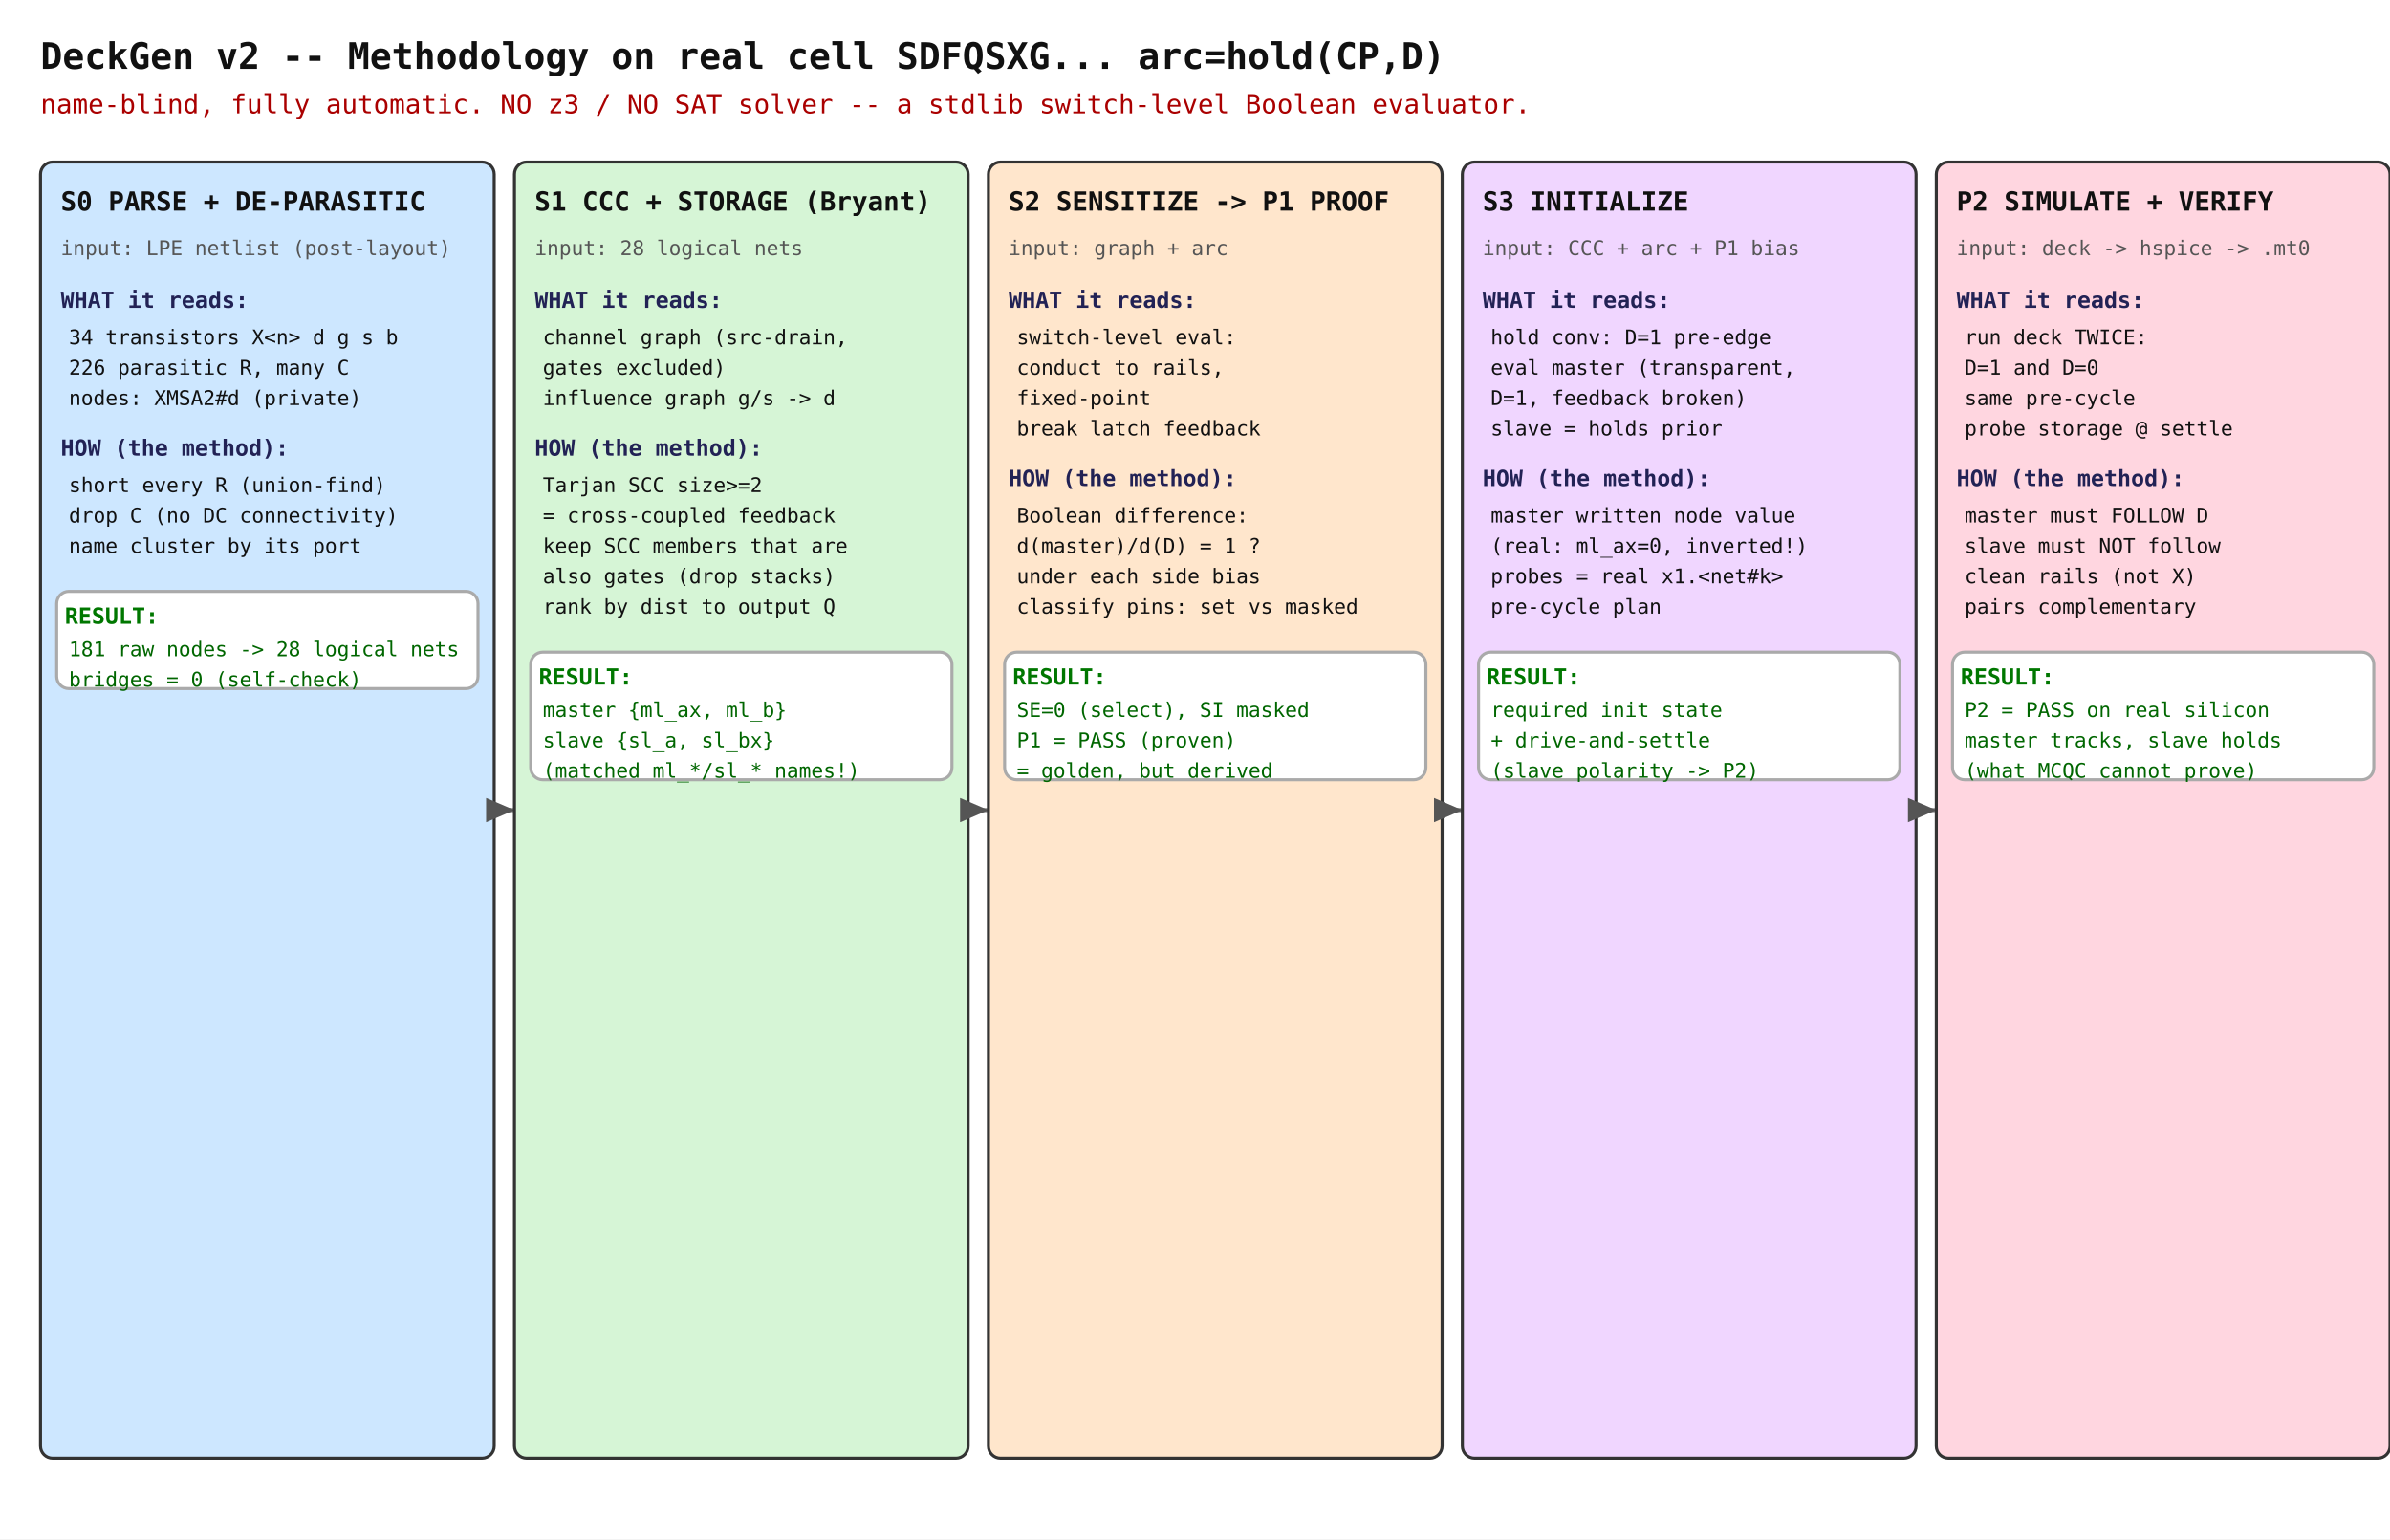
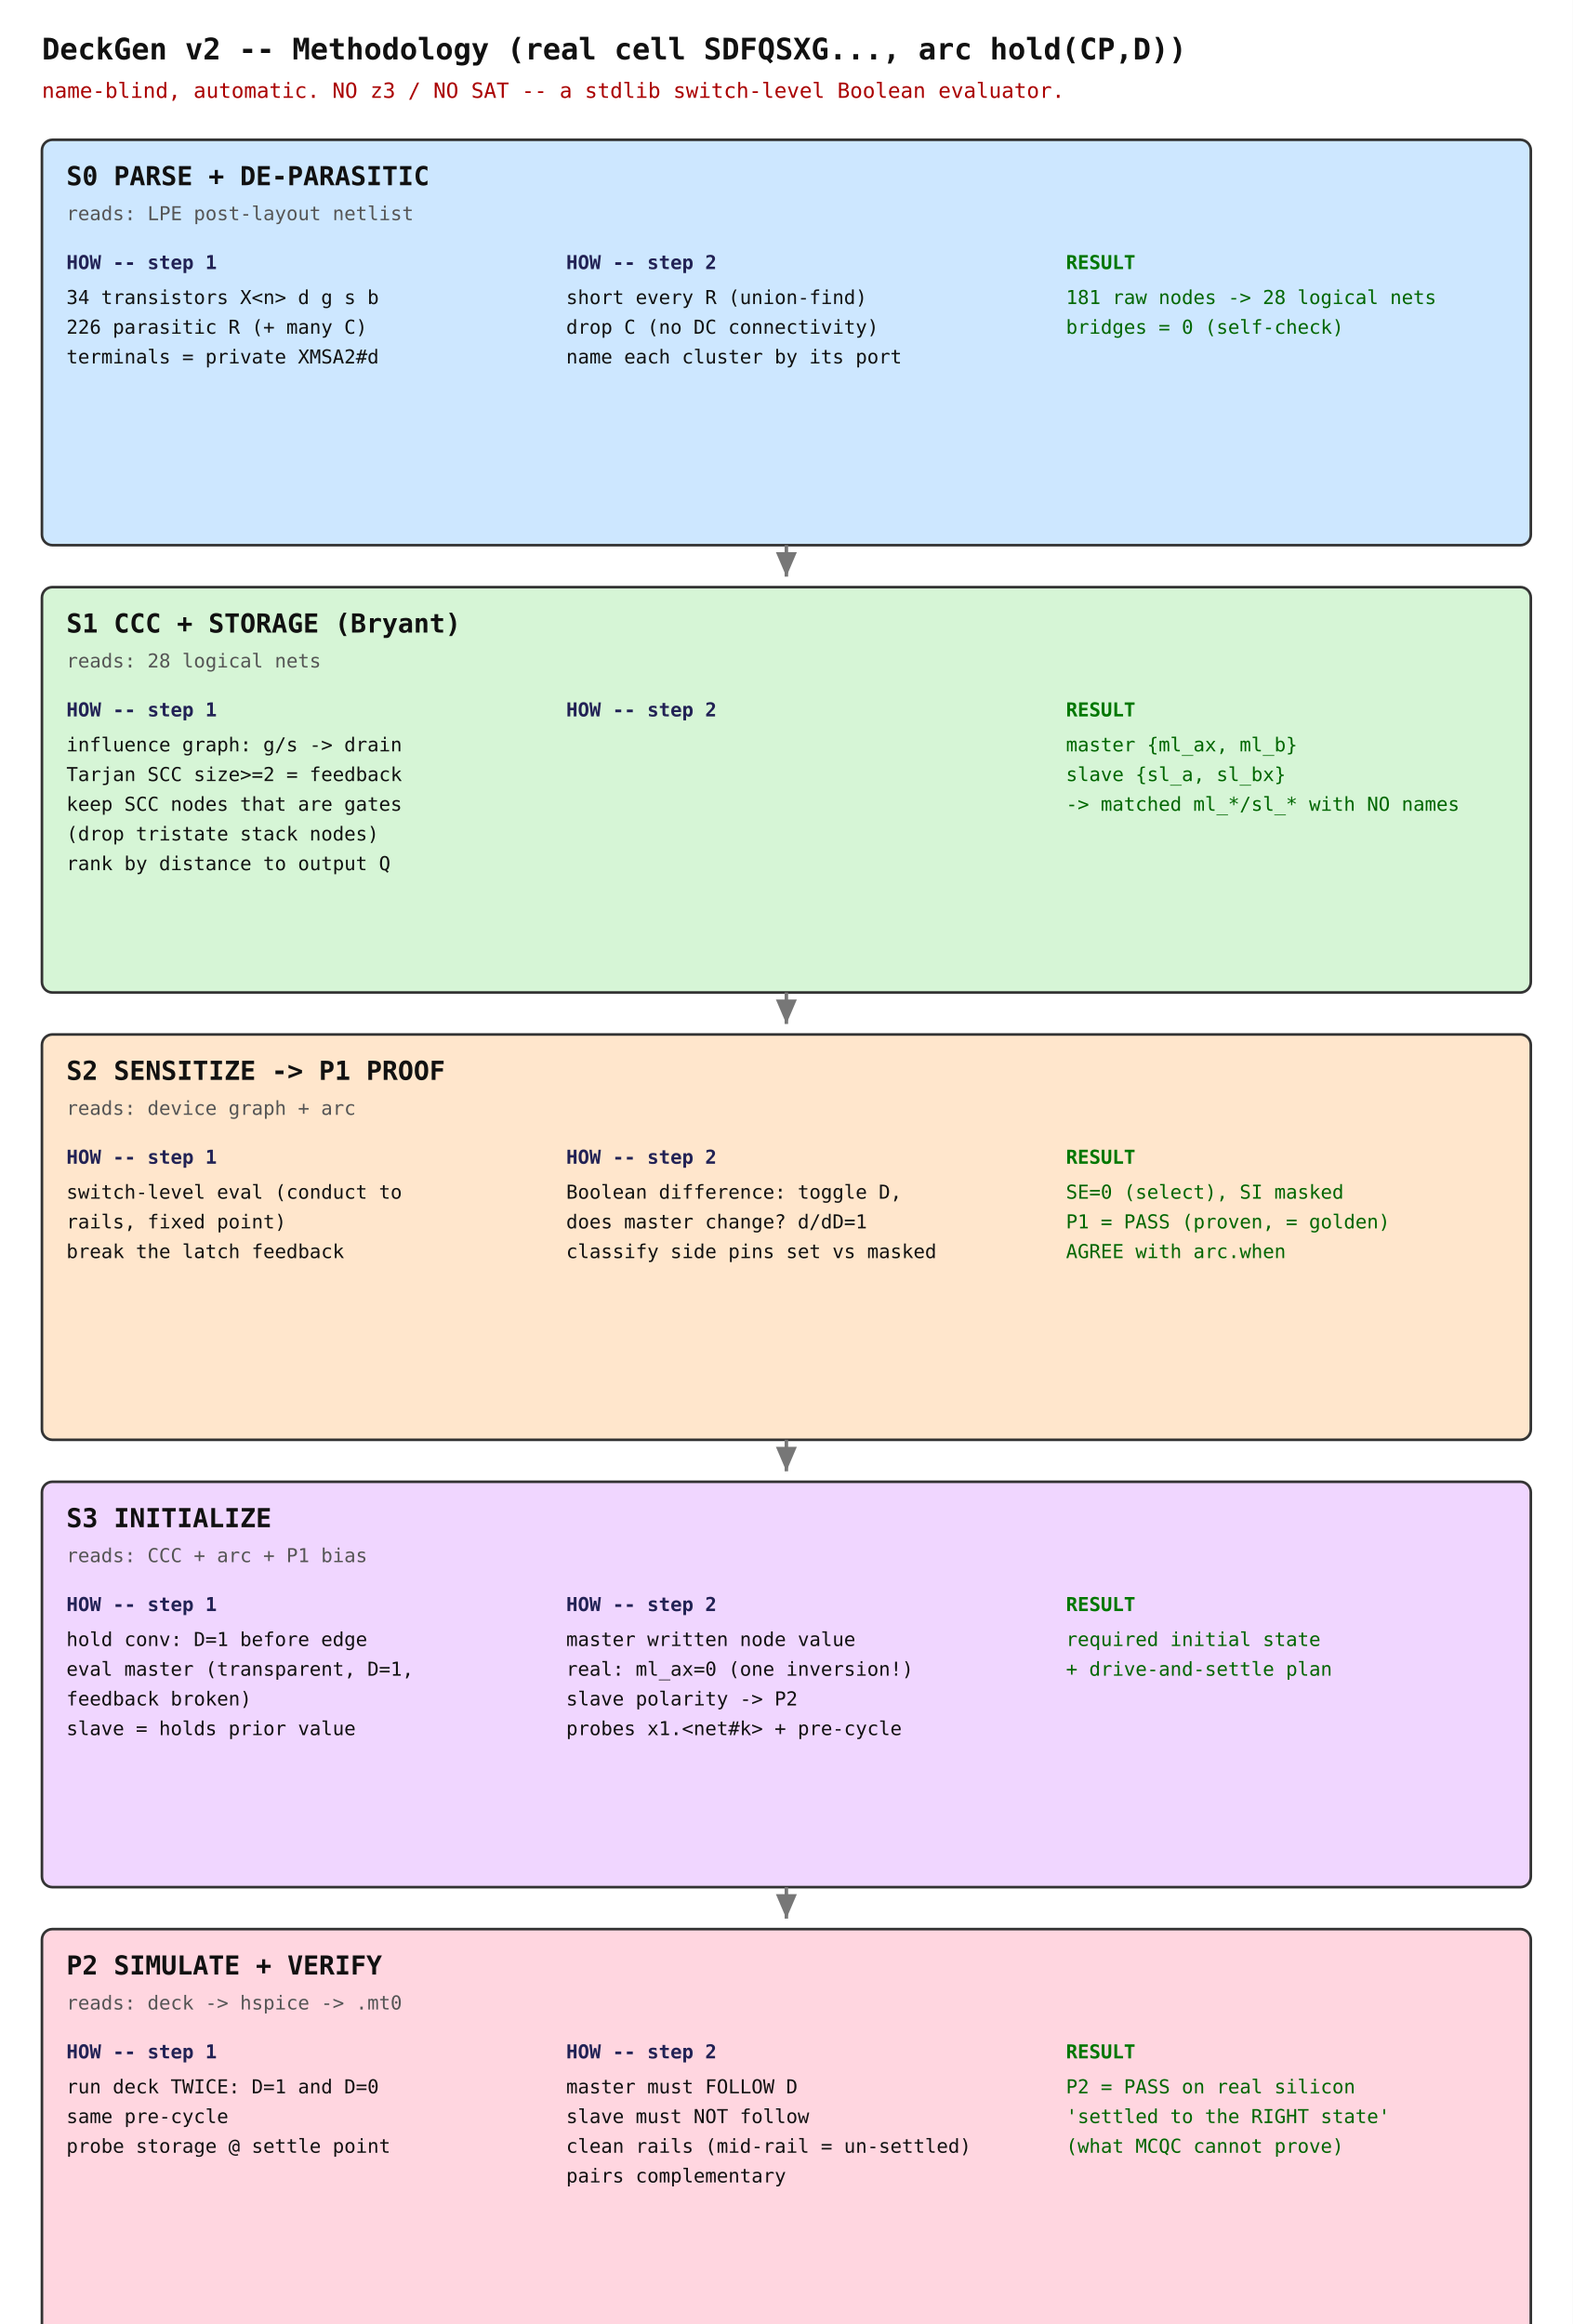
- <svg xmlns="http://www.w3.org/2000/svg" width="1180" height="760">
+ <svg xmlns="http://www.w3.org/2000/svg" width="900" height="1330">
  <defs>
-     <marker id="ar" markerWidth="9" markerHeight="9" refX="7" refY="3" orient="auto">
-       <path d="M0,0 L7,3 L0,6 Z" fill="#555" />
+     <marker id="ar" markerWidth="10" markerHeight="10" refX="7" refY="3" orient="auto">
+       <path d="M0,0 L7,3 L0,6 Z" fill="#777" />
    </marker>
  </defs>
-   <rect width="1180" height="760" fill="white" />
-   <text x="20" y="34" font-family="monospace" font-size="18" text-anchor="start" fill="#111" font-weight="bold">DeckGen v2 -- Methodology on real cell SDFQSXG... arc=hold(CP,D)</text>
-   <text x="20" y="56" font-family="monospace" font-size="13" text-anchor="start" fill="#a00" font-weight="normal">name-blind, fully automatic.  NO z3 / NO SAT solver -- a stdlib switch-level Boolean evaluator.</text>
-   <rect x="20" y="80" width="224" height="640" rx="6" fill="#cde7ff" stroke="#333" stroke-width="1.5" />
-   <text x="30" y="104" font-family="monospace" font-size="13" text-anchor="start" fill="#111" font-weight="bold">S0  PARSE + DE-PARASITIC</text>
-   <text x="30" y="126" font-family="monospace" font-size="10" text-anchor="start" fill="#555" font-weight="normal">input: LPE netlist (post-layout)</text>
-   <text x="30" y="152" font-family="monospace" font-size="11" text-anchor="start" fill="#225" font-weight="bold">WHAT it reads:</text>
-   <text x="34" y="170" font-family="monospace" font-size="10" text-anchor="start" fill="#111" font-weight="normal">34 transistors X&lt;n&gt; d g s b</text>
-   <text x="34" y="185" font-family="monospace" font-size="10" text-anchor="start" fill="#111" font-weight="normal">226 parasitic R, many C</text>
-   <text x="34" y="200" font-family="monospace" font-size="10" text-anchor="start" fill="#111" font-weight="normal">nodes: XMSA2#d (private)</text>
-   <text x="30" y="225" font-family="monospace" font-size="11" text-anchor="start" fill="#225" font-weight="bold">HOW (the method):</text>
-   <text x="34" y="243" font-family="monospace" font-size="10" text-anchor="start" fill="#111" font-weight="normal">short every R (union-find)</text>
-   <text x="34" y="258" font-family="monospace" font-size="10" text-anchor="start" fill="#111" font-weight="normal">drop C (no DC connectivity)</text>
-   <text x="34" y="273" font-family="monospace" font-size="10" text-anchor="start" fill="#111" font-weight="normal">name cluster by its port</text>
-   <rect x="28" y="292" width="208" height="48" rx="6" fill="#ffffff" stroke="#aaa" stroke-width="1.5" />
-   <text x="32" y="308" font-family="monospace" font-size="11" text-anchor="start" fill="#070" font-weight="bold">RESULT:</text>
-   <text x="34" y="324" font-family="monospace" font-size="10" text-anchor="start" fill="#060" font-weight="normal">181 raw nodes -&gt; 28 logical nets</text>
-   <text x="34" y="339" font-family="monospace" font-size="10" text-anchor="start" fill="#060" font-weight="normal">bridges = 0  (self-check)</text>
-   <line x1="244" y1="400" x2="254" y2="400" stroke="#777" stroke-width="2" marker-end="url(#ar)" />
-   <rect x="254" y="80" width="224" height="640" rx="6" fill="#d6f5d6" stroke="#333" stroke-width="1.5" />
-   <text x="264" y="104" font-family="monospace" font-size="13" text-anchor="start" fill="#111" font-weight="bold">S1  CCC + STORAGE (Bryant)</text>
-   <text x="264" y="126" font-family="monospace" font-size="10" text-anchor="start" fill="#555" font-weight="normal">input: 28 logical nets</text>
-   <text x="264" y="152" font-family="monospace" font-size="11" text-anchor="start" fill="#225" font-weight="bold">WHAT it reads:</text>
-   <text x="268" y="170" font-family="monospace" font-size="10" text-anchor="start" fill="#111" font-weight="normal">channel graph (src-drain,</text>
-   <text x="268" y="185" font-family="monospace" font-size="10" text-anchor="start" fill="#111" font-weight="normal">   gates excluded)</text>
-   <text x="268" y="200" font-family="monospace" font-size="10" text-anchor="start" fill="#111" font-weight="normal">influence graph g/s -&gt; d</text>
-   <text x="264" y="225" font-family="monospace" font-size="11" text-anchor="start" fill="#225" font-weight="bold">HOW (the method):</text>
-   <text x="268" y="243" font-family="monospace" font-size="10" text-anchor="start" fill="#111" font-weight="normal">Tarjan SCC size&gt;=2</text>
-   <text x="268" y="258" font-family="monospace" font-size="10" text-anchor="start" fill="#111" font-weight="normal">   = cross-coupled feedback</text>
-   <text x="268" y="273" font-family="monospace" font-size="10" text-anchor="start" fill="#111" font-weight="normal">keep SCC members that are</text>
-   <text x="268" y="288" font-family="monospace" font-size="10" text-anchor="start" fill="#111" font-weight="normal">   also gates (drop stacks)</text>
-   <text x="268" y="303" font-family="monospace" font-size="10" text-anchor="start" fill="#111" font-weight="normal">rank by dist to output Q</text>
-   <rect x="262" y="322" width="208" height="63" rx="6" fill="#ffffff" stroke="#aaa" stroke-width="1.5" />
-   <text x="266" y="338" font-family="monospace" font-size="11" text-anchor="start" fill="#070" font-weight="bold">RESULT:</text>
-   <text x="268" y="354" font-family="monospace" font-size="10" text-anchor="start" fill="#060" font-weight="normal">master {ml_ax, ml_b}</text>
-   <text x="268" y="369" font-family="monospace" font-size="10" text-anchor="start" fill="#060" font-weight="normal">slave  {sl_a, sl_bx}</text>
-   <text x="268" y="384" font-family="monospace" font-size="10" text-anchor="start" fill="#060" font-weight="normal">(matched ml_*/sl_* names!)</text>
-   <line x1="478" y1="400" x2="488" y2="400" stroke="#777" stroke-width="2" marker-end="url(#ar)" />
-   <rect x="488" y="80" width="224" height="640" rx="6" fill="#ffe6cc" stroke="#333" stroke-width="1.5" />
-   <text x="498" y="104" font-family="monospace" font-size="13" text-anchor="start" fill="#111" font-weight="bold">S2  SENSITIZE -&gt; P1 PROOF</text>
-   <text x="498" y="126" font-family="monospace" font-size="10" text-anchor="start" fill="#555" font-weight="normal">input: graph + arc</text>
-   <text x="498" y="152" font-family="monospace" font-size="11" text-anchor="start" fill="#225" font-weight="bold">WHAT it reads:</text>
-   <text x="502" y="170" font-family="monospace" font-size="10" text-anchor="start" fill="#111" font-weight="normal">switch-level eval:</text>
-   <text x="502" y="185" font-family="monospace" font-size="10" text-anchor="start" fill="#111" font-weight="normal">   conduct to rails,</text>
-   <text x="502" y="200" font-family="monospace" font-size="10" text-anchor="start" fill="#111" font-weight="normal">   fixed-point</text>
-   <text x="502" y="215" font-family="monospace" font-size="10" text-anchor="start" fill="#111" font-weight="normal">break latch feedback</text>
-   <text x="498" y="240" font-family="monospace" font-size="11" text-anchor="start" fill="#225" font-weight="bold">HOW (the method):</text>
-   <text x="502" y="258" font-family="monospace" font-size="10" text-anchor="start" fill="#111" font-weight="normal">Boolean difference:</text>
-   <text x="502" y="273" font-family="monospace" font-size="10" text-anchor="start" fill="#111" font-weight="normal">   d(master)/d(D) = 1 ?</text>
-   <text x="502" y="288" font-family="monospace" font-size="10" text-anchor="start" fill="#111" font-weight="normal">   under each side bias</text>
-   <text x="502" y="303" font-family="monospace" font-size="10" text-anchor="start" fill="#111" font-weight="normal">classify pins: set vs masked</text>
-   <rect x="496" y="322" width="208" height="63" rx="6" fill="#ffffff" stroke="#aaa" stroke-width="1.5" />
-   <text x="500" y="338" font-family="monospace" font-size="11" text-anchor="start" fill="#070" font-weight="bold">RESULT:</text>
-   <text x="502" y="354" font-family="monospace" font-size="10" text-anchor="start" fill="#060" font-weight="normal">SE=0 (select), SI masked</text>
-   <text x="502" y="369" font-family="monospace" font-size="10" text-anchor="start" fill="#060" font-weight="normal">P1 = PASS (proven)</text>
-   <text x="502" y="384" font-family="monospace" font-size="10" text-anchor="start" fill="#060" font-weight="normal">= golden, but derived</text>
-   <line x1="712" y1="400" x2="722" y2="400" stroke="#777" stroke-width="2" marker-end="url(#ar)" />
-   <rect x="722" y="80" width="224" height="640" rx="6" fill="#f0d6ff" stroke="#333" stroke-width="1.5" />
-   <text x="732" y="104" font-family="monospace" font-size="13" text-anchor="start" fill="#111" font-weight="bold">S3  INITIALIZE</text>
-   <text x="732" y="126" font-family="monospace" font-size="10" text-anchor="start" fill="#555" font-weight="normal">input: CCC + arc + P1 bias</text>
-   <text x="732" y="152" font-family="monospace" font-size="11" text-anchor="start" fill="#225" font-weight="bold">WHAT it reads:</text>
-   <text x="736" y="170" font-family="monospace" font-size="10" text-anchor="start" fill="#111" font-weight="normal">hold conv: D=1 pre-edge</text>
-   <text x="736" y="185" font-family="monospace" font-size="10" text-anchor="start" fill="#111" font-weight="normal">eval master (transparent,</text>
-   <text x="736" y="200" font-family="monospace" font-size="10" text-anchor="start" fill="#111" font-weight="normal">   D=1, feedback broken)</text>
-   <text x="736" y="215" font-family="monospace" font-size="10" text-anchor="start" fill="#111" font-weight="normal">slave = holds prior</text>
-   <text x="732" y="240" font-family="monospace" font-size="11" text-anchor="start" fill="#225" font-weight="bold">HOW (the method):</text>
-   <text x="736" y="258" font-family="monospace" font-size="10" text-anchor="start" fill="#111" font-weight="normal">master written node value</text>
-   <text x="736" y="273" font-family="monospace" font-size="10" text-anchor="start" fill="#111" font-weight="normal">   (real: ml_ax=0, inverted!)</text>
-   <text x="736" y="288" font-family="monospace" font-size="10" text-anchor="start" fill="#111" font-weight="normal">probes = real x1.&lt;net#k&gt;</text>
-   <text x="736" y="303" font-family="monospace" font-size="10" text-anchor="start" fill="#111" font-weight="normal">pre-cycle plan</text>
-   <rect x="730" y="322" width="208" height="63" rx="6" fill="#ffffff" stroke="#aaa" stroke-width="1.5" />
-   <text x="734" y="338" font-family="monospace" font-size="11" text-anchor="start" fill="#070" font-weight="bold">RESULT:</text>
-   <text x="736" y="354" font-family="monospace" font-size="10" text-anchor="start" fill="#060" font-weight="normal">required init state</text>
-   <text x="736" y="369" font-family="monospace" font-size="10" text-anchor="start" fill="#060" font-weight="normal">   + drive-and-settle</text>
-   <text x="736" y="384" font-family="monospace" font-size="10" text-anchor="start" fill="#060" font-weight="normal">(slave polarity -&gt; P2)</text>
-   <line x1="946" y1="400" x2="956" y2="400" stroke="#777" stroke-width="2" marker-end="url(#ar)" />
-   <rect x="956" y="80" width="224" height="640" rx="6" fill="#ffd6e0" stroke="#333" stroke-width="1.5" />
-   <text x="966" y="104" font-family="monospace" font-size="13" text-anchor="start" fill="#111" font-weight="bold">P2  SIMULATE + VERIFY</text>
-   <text x="966" y="126" font-family="monospace" font-size="10" text-anchor="start" fill="#555" font-weight="normal">input: deck -&gt; hspice -&gt; .mt0</text>
-   <text x="966" y="152" font-family="monospace" font-size="11" text-anchor="start" fill="#225" font-weight="bold">WHAT it reads:</text>
-   <text x="970" y="170" font-family="monospace" font-size="10" text-anchor="start" fill="#111" font-weight="normal">run deck TWICE:</text>
-   <text x="970" y="185" font-family="monospace" font-size="10" text-anchor="start" fill="#111" font-weight="normal">   D=1 and D=0</text>
-   <text x="970" y="200" font-family="monospace" font-size="10" text-anchor="start" fill="#111" font-weight="normal">same pre-cycle</text>
-   <text x="970" y="215" font-family="monospace" font-size="10" text-anchor="start" fill="#111" font-weight="normal">probe storage @ settle</text>
-   <text x="966" y="240" font-family="monospace" font-size="11" text-anchor="start" fill="#225" font-weight="bold">HOW (the method):</text>
-   <text x="970" y="258" font-family="monospace" font-size="10" text-anchor="start" fill="#111" font-weight="normal">master must FOLLOW D</text>
-   <text x="970" y="273" font-family="monospace" font-size="10" text-anchor="start" fill="#111" font-weight="normal">slave must NOT follow</text>
-   <text x="970" y="288" font-family="monospace" font-size="10" text-anchor="start" fill="#111" font-weight="normal">clean rails (not X)</text>
-   <text x="970" y="303" font-family="monospace" font-size="10" text-anchor="start" fill="#111" font-weight="normal">pairs complementary</text>
-   <rect x="964" y="322" width="208" height="63" rx="6" fill="#ffffff" stroke="#aaa" stroke-width="1.5" />
-   <text x="968" y="338" font-family="monospace" font-size="11" text-anchor="start" fill="#070" font-weight="bold">RESULT:</text>
-   <text x="970" y="354" font-family="monospace" font-size="10" text-anchor="start" fill="#060" font-weight="normal">P2 = PASS on real silicon</text>
-   <text x="970" y="369" font-family="monospace" font-size="10" text-anchor="start" fill="#060" font-weight="normal">master tracks, slave holds</text>
-   <text x="970" y="384" font-family="monospace" font-size="10" text-anchor="start" fill="#060" font-weight="normal">(what MCQC cannot prove)</text>
+   <rect width="900" height="1330" fill="white" />
+   <text x="24" y="34" font-family="monospace" font-size="17" text-anchor="start" fill="#111" font-weight="bold">DeckGen v2 -- Methodology  (real cell SDFQSXG..., arc hold(CP,D))</text>
+   <text x="24" y="56" font-family="monospace" font-size="12" text-anchor="start" fill="#a00" font-weight="normal">name-blind, automatic.  NO z3 / NO SAT -- a stdlib switch-level Boolean evaluator.</text>
+   <rect x="24" y="80" width="852" height="232" rx="6" fill="#cde7ff" stroke="#333" stroke-width="1.5" />
+   <text x="38" y="106" font-family="monospace" font-size="15" text-anchor="start" fill="#111" font-weight="bold">S0  PARSE + DE-PARASITIC</text>
+   <text x="38" y="126" font-family="monospace" font-size="11" text-anchor="start" fill="#555" font-weight="normal">reads: LPE post-layout netlist</text>
+   <text x="38" y="154" font-family="monospace" font-size="11" text-anchor="start" fill="#225" font-weight="bold">HOW -- step 1</text>
+   <text x="324" y="154" font-family="monospace" font-size="11" text-anchor="start" fill="#225" font-weight="bold">HOW -- step 2</text>
+   <text x="610" y="154" font-family="monospace" font-size="11" text-anchor="start" fill="#070" font-weight="bold">RESULT</text>
+   <text x="38" y="174" font-family="monospace" font-size="11" text-anchor="start" fill="#111" font-weight="normal">34 transistors X&lt;n&gt; d g s b</text>
+   <text x="324" y="174" font-family="monospace" font-size="11" text-anchor="start" fill="#111" font-weight="normal">short every R (union-find)</text>
+   <text x="610" y="174" font-family="monospace" font-size="11" text-anchor="start" fill="#060" font-weight="normal">181 raw nodes -&gt; 28 logical nets</text>
+   <text x="38" y="191" font-family="monospace" font-size="11" text-anchor="start" fill="#111" font-weight="normal">226 parasitic R (+ many C)</text>
+   <text x="324" y="191" font-family="monospace" font-size="11" text-anchor="start" fill="#111" font-weight="normal">drop C (no DC connectivity)</text>
+   <text x="610" y="191" font-family="monospace" font-size="11" text-anchor="start" fill="#060" font-weight="normal">bridges = 0  (self-check)</text>
+   <text x="38" y="208" font-family="monospace" font-size="11" text-anchor="start" fill="#111" font-weight="normal">terminals = private XMSA2#d</text>
+   <text x="324" y="208" font-family="monospace" font-size="11" text-anchor="start" fill="#111" font-weight="normal">name each cluster by its port</text>
+   <line x1="450.0" y1="312" x2="450.0" y2="330" stroke="#777" stroke-width="2" marker-end="url(#ar)" />
+   <rect x="24" y="336" width="852" height="232" rx="6" fill="#d6f5d6" stroke="#333" stroke-width="1.5" />
+   <text x="38" y="362" font-family="monospace" font-size="15" text-anchor="start" fill="#111" font-weight="bold">S1  CCC + STORAGE  (Bryant)</text>
+   <text x="38" y="382" font-family="monospace" font-size="11" text-anchor="start" fill="#555" font-weight="normal">reads: 28 logical nets</text>
+   <text x="38" y="410" font-family="monospace" font-size="11" text-anchor="start" fill="#225" font-weight="bold">HOW -- step 1</text>
+   <text x="324" y="410" font-family="monospace" font-size="11" text-anchor="start" fill="#225" font-weight="bold">HOW -- step 2</text>
+   <text x="610" y="410" font-family="monospace" font-size="11" text-anchor="start" fill="#070" font-weight="bold">RESULT</text>
+   <text x="38" y="430" font-family="monospace" font-size="11" text-anchor="start" fill="#111" font-weight="normal">influence graph: g/s -&gt; drain</text>
+   <text x="610" y="430" font-family="monospace" font-size="11" text-anchor="start" fill="#060" font-weight="normal">master {ml_ax, ml_b}</text>
+   <text x="38" y="447" font-family="monospace" font-size="11" text-anchor="start" fill="#111" font-weight="normal">Tarjan SCC size&gt;=2 = feedback</text>
+   <text x="610" y="447" font-family="monospace" font-size="11" text-anchor="start" fill="#060" font-weight="normal">slave  {sl_a, sl_bx}</text>
+   <text x="38" y="464" font-family="monospace" font-size="11" text-anchor="start" fill="#111" font-weight="normal">keep SCC nodes that are gates</text>
+   <text x="610" y="464" font-family="monospace" font-size="11" text-anchor="start" fill="#060" font-weight="normal">-&gt; matched ml_*/sl_* with NO names</text>
+   <text x="38" y="481" font-family="monospace" font-size="11" text-anchor="start" fill="#111" font-weight="normal">   (drop tristate stack nodes)</text>
+   <text x="38" y="498" font-family="monospace" font-size="11" text-anchor="start" fill="#111" font-weight="normal">rank by distance to output Q</text>
+   <line x1="450.0" y1="568" x2="450.0" y2="586" stroke="#777" stroke-width="2" marker-end="url(#ar)" />
+   <rect x="24" y="592" width="852" height="232" rx="6" fill="#ffe6cc" stroke="#333" stroke-width="1.5" />
+   <text x="38" y="618" font-family="monospace" font-size="15" text-anchor="start" fill="#111" font-weight="bold">S2  SENSITIZE  -&gt;  P1 PROOF</text>
+   <text x="38" y="638" font-family="monospace" font-size="11" text-anchor="start" fill="#555" font-weight="normal">reads: device graph + arc</text>
+   <text x="38" y="666" font-family="monospace" font-size="11" text-anchor="start" fill="#225" font-weight="bold">HOW -- step 1</text>
+   <text x="324" y="666" font-family="monospace" font-size="11" text-anchor="start" fill="#225" font-weight="bold">HOW -- step 2</text>
+   <text x="610" y="666" font-family="monospace" font-size="11" text-anchor="start" fill="#070" font-weight="bold">RESULT</text>
+   <text x="38" y="686" font-family="monospace" font-size="11" text-anchor="start" fill="#111" font-weight="normal">switch-level eval (conduct to</text>
+   <text x="324" y="686" font-family="monospace" font-size="11" text-anchor="start" fill="#111" font-weight="normal">Boolean difference: toggle D,</text>
+   <text x="610" y="686" font-family="monospace" font-size="11" text-anchor="start" fill="#060" font-weight="normal">SE=0 (select), SI masked</text>
+   <text x="38" y="703" font-family="monospace" font-size="11" text-anchor="start" fill="#111" font-weight="normal">   rails, fixed point)</text>
+   <text x="324" y="703" font-family="monospace" font-size="11" text-anchor="start" fill="#111" font-weight="normal">   does master change? d/dD=1</text>
+   <text x="610" y="703" font-family="monospace" font-size="11" text-anchor="start" fill="#060" font-weight="normal">P1 = PASS (proven, = golden)</text>
+   <text x="38" y="720" font-family="monospace" font-size="11" text-anchor="start" fill="#111" font-weight="normal">break the latch feedback</text>
+   <text x="324" y="720" font-family="monospace" font-size="11" text-anchor="start" fill="#111" font-weight="normal">classify side pins set vs masked</text>
+   <text x="610" y="720" font-family="monospace" font-size="11" text-anchor="start" fill="#060" font-weight="normal">AGREE with arc.when</text>
+   <line x1="450.0" y1="824" x2="450.0" y2="842" stroke="#777" stroke-width="2" marker-end="url(#ar)" />
+   <rect x="24" y="848" width="852" height="232" rx="6" fill="#f0d6ff" stroke="#333" stroke-width="1.5" />
+   <text x="38" y="874" font-family="monospace" font-size="15" text-anchor="start" fill="#111" font-weight="bold">S3  INITIALIZE</text>
+   <text x="38" y="894" font-family="monospace" font-size="11" text-anchor="start" fill="#555" font-weight="normal">reads: CCC + arc + P1 bias</text>
+   <text x="38" y="922" font-family="monospace" font-size="11" text-anchor="start" fill="#225" font-weight="bold">HOW -- step 1</text>
+   <text x="324" y="922" font-family="monospace" font-size="11" text-anchor="start" fill="#225" font-weight="bold">HOW -- step 2</text>
+   <text x="610" y="922" font-family="monospace" font-size="11" text-anchor="start" fill="#070" font-weight="bold">RESULT</text>
+   <text x="38" y="942" font-family="monospace" font-size="11" text-anchor="start" fill="#111" font-weight="normal">hold conv: D=1 before edge</text>
+   <text x="324" y="942" font-family="monospace" font-size="11" text-anchor="start" fill="#111" font-weight="normal">master written node value</text>
+   <text x="610" y="942" font-family="monospace" font-size="11" text-anchor="start" fill="#060" font-weight="normal">required initial state</text>
+   <text x="38" y="959" font-family="monospace" font-size="11" text-anchor="start" fill="#111" font-weight="normal">eval master (transparent, D=1,</text>
+   <text x="324" y="959" font-family="monospace" font-size="11" text-anchor="start" fill="#111" font-weight="normal">   real: ml_ax=0 (one inversion!)</text>
+   <text x="610" y="959" font-family="monospace" font-size="11" text-anchor="start" fill="#060" font-weight="normal">   + drive-and-settle plan</text>
+   <text x="38" y="976" font-family="monospace" font-size="11" text-anchor="start" fill="#111" font-weight="normal">   feedback broken)</text>
+   <text x="324" y="976" font-family="monospace" font-size="11" text-anchor="start" fill="#111" font-weight="normal">slave polarity -&gt; P2</text>
+   <text x="38" y="993" font-family="monospace" font-size="11" text-anchor="start" fill="#111" font-weight="normal">slave = holds prior value</text>
+   <text x="324" y="993" font-family="monospace" font-size="11" text-anchor="start" fill="#111" font-weight="normal">probes x1.&lt;net#k&gt; + pre-cycle</text>
+   <line x1="450.0" y1="1080" x2="450.0" y2="1098" stroke="#777" stroke-width="2" marker-end="url(#ar)" />
+   <rect x="24" y="1104" width="852" height="232" rx="6" fill="#ffd6e0" stroke="#333" stroke-width="1.5" />
+   <text x="38" y="1130" font-family="monospace" font-size="15" text-anchor="start" fill="#111" font-weight="bold">P2  SIMULATE + VERIFY</text>
+   <text x="38" y="1150" font-family="monospace" font-size="11" text-anchor="start" fill="#555" font-weight="normal">reads: deck -&gt; hspice -&gt; .mt0</text>
+   <text x="38" y="1178" font-family="monospace" font-size="11" text-anchor="start" fill="#225" font-weight="bold">HOW -- step 1</text>
+   <text x="324" y="1178" font-family="monospace" font-size="11" text-anchor="start" fill="#225" font-weight="bold">HOW -- step 2</text>
+   <text x="610" y="1178" font-family="monospace" font-size="11" text-anchor="start" fill="#070" font-weight="bold">RESULT</text>
+   <text x="38" y="1198" font-family="monospace" font-size="11" text-anchor="start" fill="#111" font-weight="normal">run deck TWICE: D=1 and D=0</text>
+   <text x="324" y="1198" font-family="monospace" font-size="11" text-anchor="start" fill="#111" font-weight="normal">master must FOLLOW D</text>
+   <text x="610" y="1198" font-family="monospace" font-size="11" text-anchor="start" fill="#060" font-weight="normal">P2 = PASS on real silicon</text>
+   <text x="38" y="1215" font-family="monospace" font-size="11" text-anchor="start" fill="#111" font-weight="normal">same pre-cycle</text>
+   <text x="324" y="1215" font-family="monospace" font-size="11" text-anchor="start" fill="#111" font-weight="normal">slave must NOT follow</text>
+   <text x="610" y="1215" font-family="monospace" font-size="11" text-anchor="start" fill="#060" font-weight="normal">'settled to the RIGHT state'</text>
+   <text x="38" y="1232" font-family="monospace" font-size="11" text-anchor="start" fill="#111" font-weight="normal">probe storage @ settle point</text>
+   <text x="324" y="1232" font-family="monospace" font-size="11" text-anchor="start" fill="#111" font-weight="normal">clean rails (mid-rail = un-settled)</text>
+   <text x="610" y="1232" font-family="monospace" font-size="11" text-anchor="start" fill="#060" font-weight="normal">(what MCQC cannot prove)</text>
+   <text x="324" y="1249" font-family="monospace" font-size="11" text-anchor="start" fill="#111" font-weight="normal">pairs complementary</text>
</svg>
